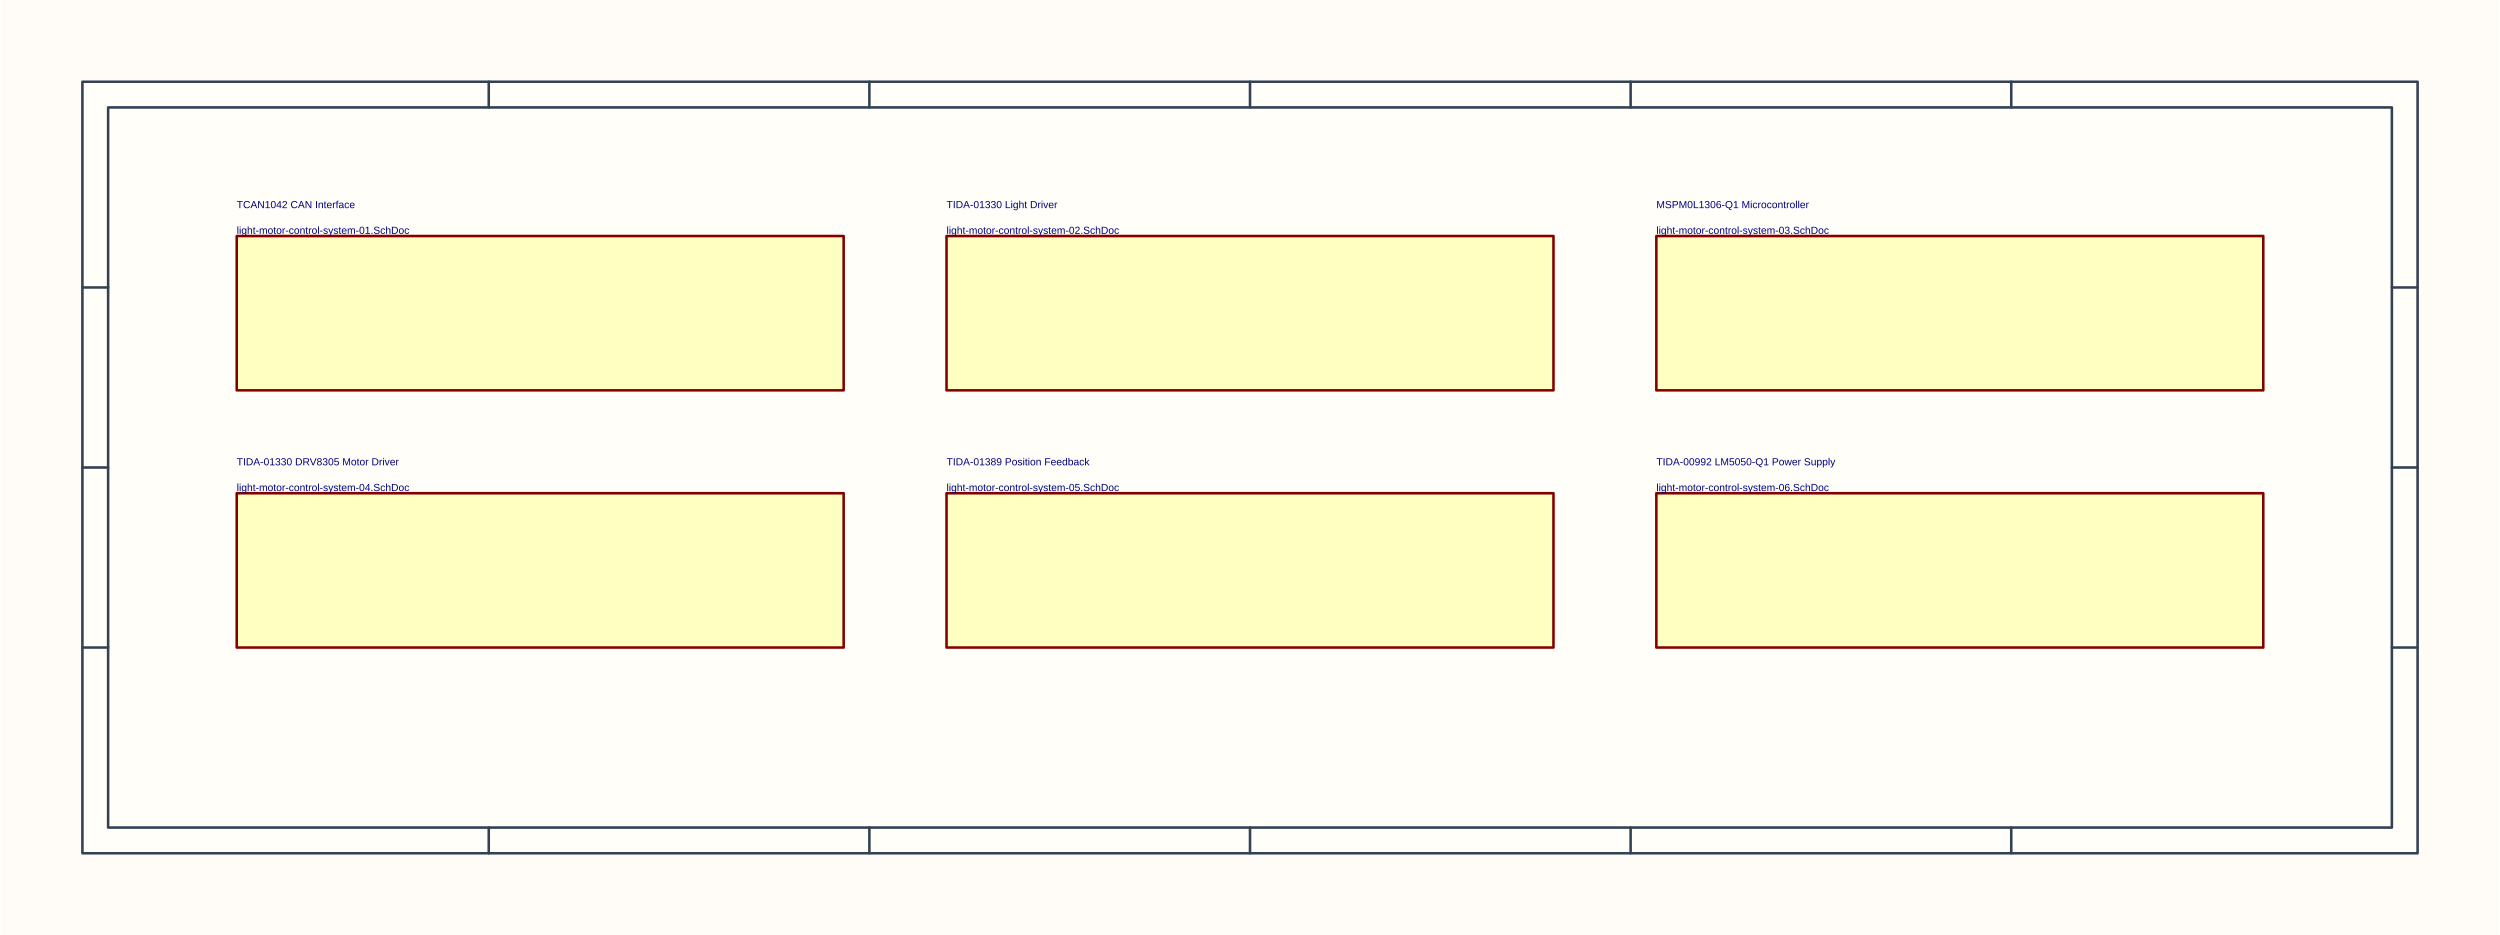
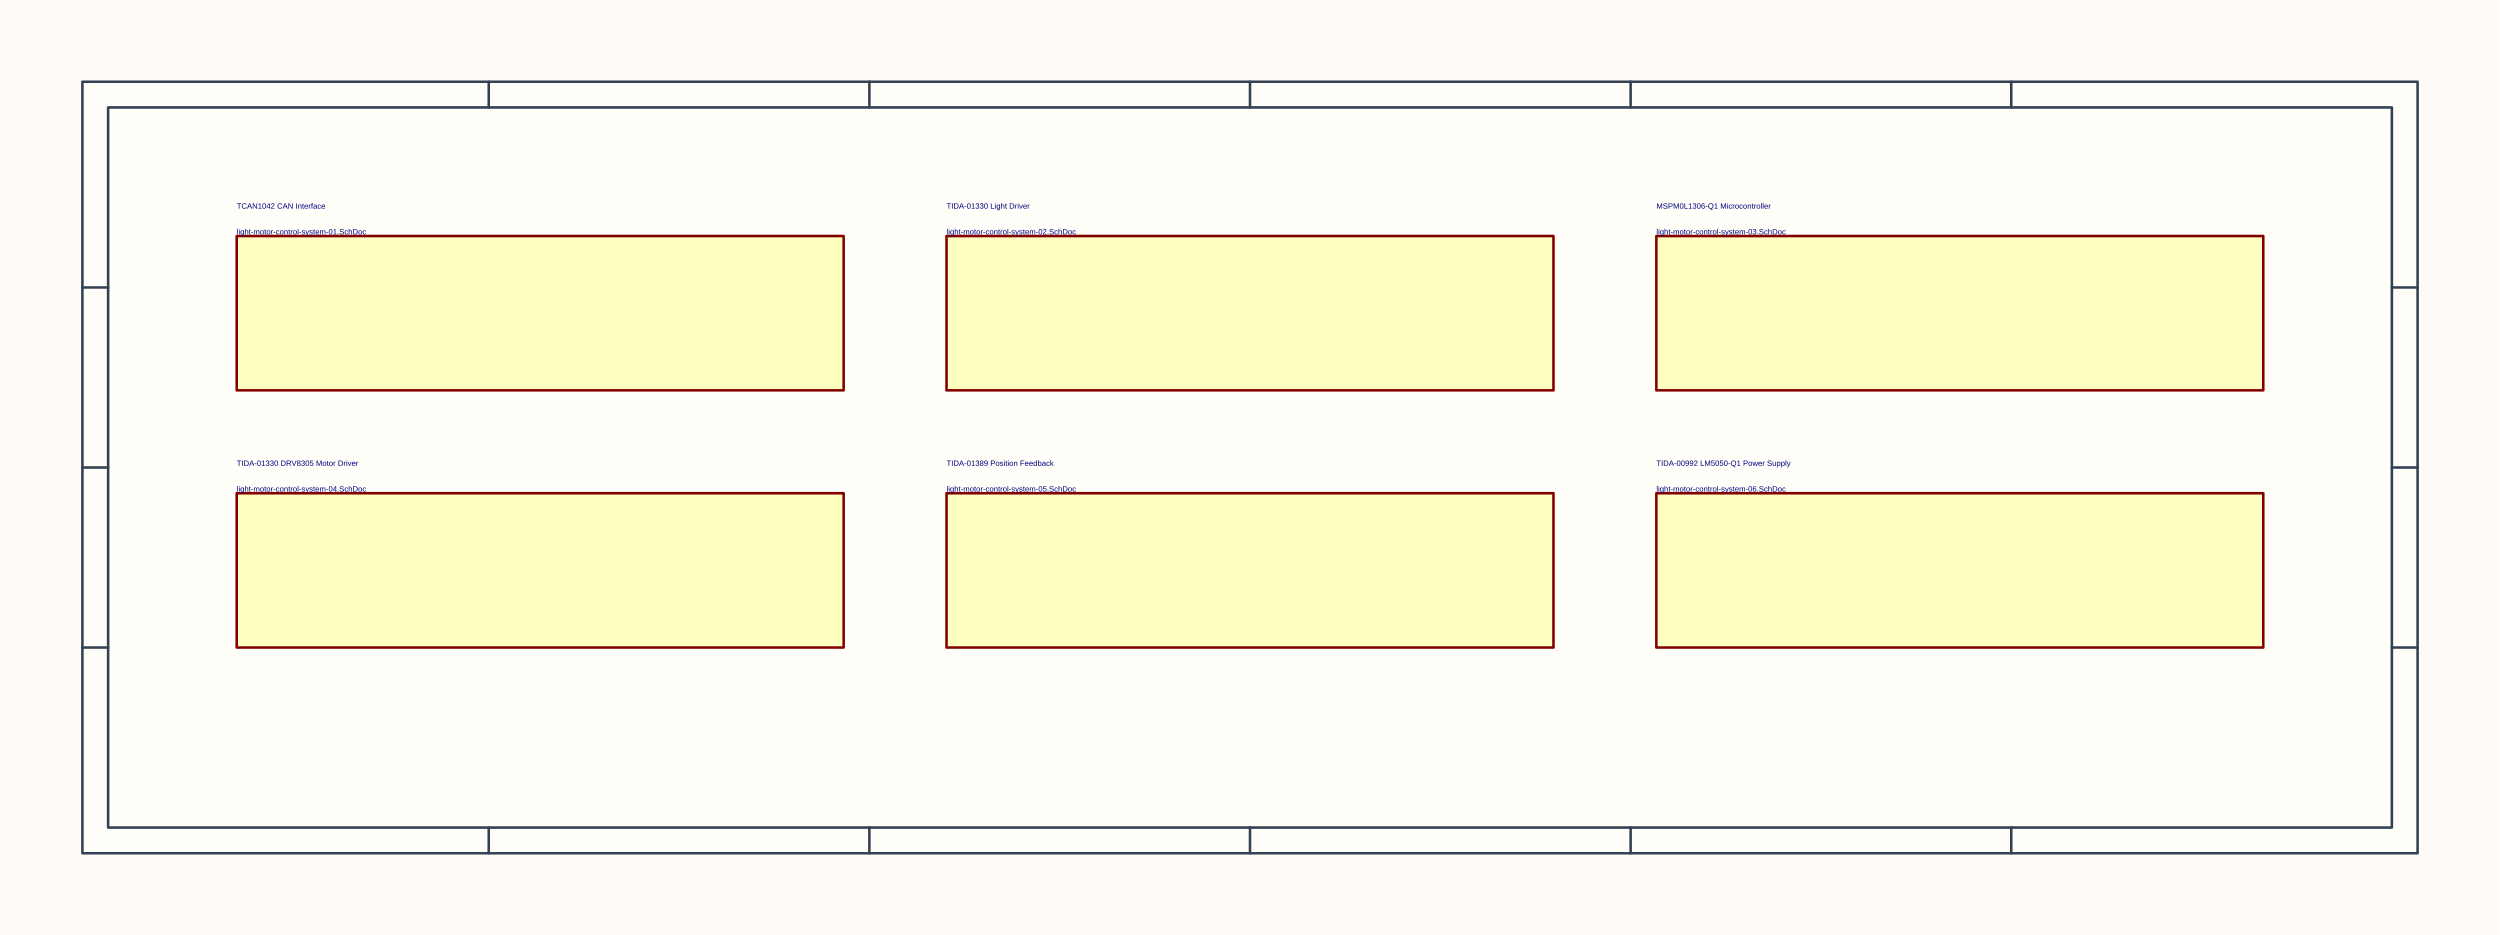
<svg xmlns="http://www.w3.org/2000/svg" width="1000" height="374" viewBox="0 0 971.56 363.56" role="img" aria-label="Altium schematic sheet" class="altium-sheet" data-renderer="altiumts">
  <rect width="100%" height="100%" fill="#fffcf8" />
  <g stroke-linecap="round" stroke-linejoin="round">
    <defs>
      <clipPath id="altium-sheet-paper">
        <rect x="31.78" y="31.78" width="908" height="300" />
      </clipPath>
    </defs>
    <g data-record="SheetBorder" fill="#fffef8" stroke="#334155" stroke-width="1">
      <rect x="31.78" y="31.78" width="908" height="300" />
      <rect x="41.78" y="41.78" width="888" height="280" fill="none" />
      <path d="M 189.78 31.78 V 41.78 M 189.78 321.78 V 331.78" />
      <path d="M 337.78 31.78 V 41.78 M 337.78 321.78 V 331.78" />
      <path d="M 485.78 31.78 V 41.78 M 485.78 321.78 V 331.78" />
      <path d="M 633.78 31.78 V 41.78 M 633.78 321.78 V 331.78" />
      <path d="M 781.78 31.78 V 41.78 M 781.78 321.78 V 331.78" />
      <path d="M 31.78 111.78 H 41.78 M 929.78 111.78 H 939.78" />
      <path d="M 31.78 181.78 H 41.78 M 929.78 181.78 H 939.78" />
      <path d="M 31.78 251.78 H 41.78 M 929.78 251.78 H 939.78" />
    </g>
    <g data-sheet-content="true" clip-path="url(#altium-sheet-paper)">
      <rect data-record="15" x="91.78" y="91.78" width="236" height="60" fill="#ffffc2" stroke="#840000" stroke-width="1" />
-       <text data-record="32" x="0" y="0" fill="#000080" font-family="Arial" font-size="4" font-style="normal" font-weight="normal" text-decoration="none" text-anchor="start" dominant-baseline="text-after-edge" transform="translate(91.78 81.78) rotate(0)">TCAN1042 CAN Interface</text>
-       <text data-record="33" x="0" y="0" fill="#000080" font-family="Arial" font-size="4" font-style="normal" font-weight="normal" text-decoration="none" text-anchor="start" dominant-baseline="text-after-edge" transform="translate(91.78 91.78) rotate(0)">light-motor-control-system-01.SchDoc</text>
+       <text data-record="32" x="0" y="0" fill="#000080" font-family="Arial" font-size="3" font-style="normal" font-weight="normal" text-decoration="none" text-anchor="start" dominant-baseline="text-after-edge" transform="translate(91.78 81.78) rotate(0)">TCAN1042 CAN Interface</text>
+       <text data-record="33" x="0" y="0" fill="#000080" font-family="Arial" font-size="3" font-style="normal" font-weight="normal" text-decoration="none" text-anchor="start" dominant-baseline="text-after-edge" transform="translate(91.78 91.78) rotate(0)">light-motor-control-system-01.SchDoc</text>
      <rect data-record="15" x="367.78" y="91.78" width="236" height="60" fill="#ffffc2" stroke="#840000" stroke-width="1" />
-       <text data-record="32" x="0" y="0" fill="#000080" font-family="Arial" font-size="4" font-style="normal" font-weight="normal" text-decoration="none" text-anchor="start" dominant-baseline="text-after-edge" transform="translate(367.78 81.78) rotate(0)">TIDA-01330 Light Driver</text>
-       <text data-record="33" x="0" y="0" fill="#000080" font-family="Arial" font-size="4" font-style="normal" font-weight="normal" text-decoration="none" text-anchor="start" dominant-baseline="text-after-edge" transform="translate(367.78 91.78) rotate(0)">light-motor-control-system-02.SchDoc</text>
+       <text data-record="32" x="0" y="0" fill="#000080" font-family="Arial" font-size="3" font-style="normal" font-weight="normal" text-decoration="none" text-anchor="start" dominant-baseline="text-after-edge" transform="translate(367.78 81.78) rotate(0)">TIDA-01330 Light Driver</text>
+       <text data-record="33" x="0" y="0" fill="#000080" font-family="Arial" font-size="3" font-style="normal" font-weight="normal" text-decoration="none" text-anchor="start" dominant-baseline="text-after-edge" transform="translate(367.78 91.78) rotate(0)">light-motor-control-system-02.SchDoc</text>
      <rect data-record="15" x="643.78" y="91.78" width="236" height="60" fill="#ffffc2" stroke="#840000" stroke-width="1" />
-       <text data-record="32" x="0" y="0" fill="#000080" font-family="Arial" font-size="4" font-style="normal" font-weight="normal" text-decoration="none" text-anchor="start" dominant-baseline="text-after-edge" transform="translate(643.78 81.78) rotate(0)">MSPM0L1306-Q1 Microcontroller</text>
-       <text data-record="33" x="0" y="0" fill="#000080" font-family="Arial" font-size="4" font-style="normal" font-weight="normal" text-decoration="none" text-anchor="start" dominant-baseline="text-after-edge" transform="translate(643.78 91.78) rotate(0)">light-motor-control-system-03.SchDoc</text>
+       <text data-record="32" x="0" y="0" fill="#000080" font-family="Arial" font-size="3" font-style="normal" font-weight="normal" text-decoration="none" text-anchor="start" dominant-baseline="text-after-edge" transform="translate(643.78 81.78) rotate(0)">MSPM0L1306-Q1 Microcontroller</text>
+       <text data-record="33" x="0" y="0" fill="#000080" font-family="Arial" font-size="3" font-style="normal" font-weight="normal" text-decoration="none" text-anchor="start" dominant-baseline="text-after-edge" transform="translate(643.78 91.78) rotate(0)">light-motor-control-system-03.SchDoc</text>
      <rect data-record="15" x="91.78" y="191.78" width="236" height="60" fill="#ffffc2" stroke="#840000" stroke-width="1" />
-       <text data-record="32" x="0" y="0" fill="#000080" font-family="Arial" font-size="4" font-style="normal" font-weight="normal" text-decoration="none" text-anchor="start" dominant-baseline="text-after-edge" transform="translate(91.78 181.78) rotate(0)">TIDA-01330 DRV8305 Motor Driver</text>
-       <text data-record="33" x="0" y="0" fill="#000080" font-family="Arial" font-size="4" font-style="normal" font-weight="normal" text-decoration="none" text-anchor="start" dominant-baseline="text-after-edge" transform="translate(91.78 191.78) rotate(0)">light-motor-control-system-04.SchDoc</text>
+       <text data-record="32" x="0" y="0" fill="#000080" font-family="Arial" font-size="3" font-style="normal" font-weight="normal" text-decoration="none" text-anchor="start" dominant-baseline="text-after-edge" transform="translate(91.78 181.78) rotate(0)">TIDA-01330 DRV8305 Motor Driver</text>
+       <text data-record="33" x="0" y="0" fill="#000080" font-family="Arial" font-size="3" font-style="normal" font-weight="normal" text-decoration="none" text-anchor="start" dominant-baseline="text-after-edge" transform="translate(91.78 191.78) rotate(0)">light-motor-control-system-04.SchDoc</text>
      <rect data-record="15" x="367.78" y="191.78" width="236" height="60" fill="#ffffc2" stroke="#840000" stroke-width="1" />
-       <text data-record="32" x="0" y="0" fill="#000080" font-family="Arial" font-size="4" font-style="normal" font-weight="normal" text-decoration="none" text-anchor="start" dominant-baseline="text-after-edge" transform="translate(367.78 181.78) rotate(0)">TIDA-01389 Position Feedback</text>
-       <text data-record="33" x="0" y="0" fill="#000080" font-family="Arial" font-size="4" font-style="normal" font-weight="normal" text-decoration="none" text-anchor="start" dominant-baseline="text-after-edge" transform="translate(367.78 191.78) rotate(0)">light-motor-control-system-05.SchDoc</text>
+       <text data-record="32" x="0" y="0" fill="#000080" font-family="Arial" font-size="3" font-style="normal" font-weight="normal" text-decoration="none" text-anchor="start" dominant-baseline="text-after-edge" transform="translate(367.78 181.78) rotate(0)">TIDA-01389 Position Feedback</text>
+       <text data-record="33" x="0" y="0" fill="#000080" font-family="Arial" font-size="3" font-style="normal" font-weight="normal" text-decoration="none" text-anchor="start" dominant-baseline="text-after-edge" transform="translate(367.78 191.78) rotate(0)">light-motor-control-system-05.SchDoc</text>
      <rect data-record="15" x="643.78" y="191.78" width="236" height="60" fill="#ffffc2" stroke="#840000" stroke-width="1" />
-       <text data-record="32" x="0" y="0" fill="#000080" font-family="Arial" font-size="4" font-style="normal" font-weight="normal" text-decoration="none" text-anchor="start" dominant-baseline="text-after-edge" transform="translate(643.78 181.78) rotate(0)">TIDA-00992 LM5050-Q1 Power Supply</text>
-       <text data-record="33" x="0" y="0" fill="#000080" font-family="Arial" font-size="4" font-style="normal" font-weight="normal" text-decoration="none" text-anchor="start" dominant-baseline="text-after-edge" transform="translate(643.78 191.78) rotate(0)">light-motor-control-system-06.SchDoc</text>
+       <text data-record="32" x="0" y="0" fill="#000080" font-family="Arial" font-size="3" font-style="normal" font-weight="normal" text-decoration="none" text-anchor="start" dominant-baseline="text-after-edge" transform="translate(643.78 181.78) rotate(0)">TIDA-00992 LM5050-Q1 Power Supply</text>
+       <text data-record="33" x="0" y="0" fill="#000080" font-family="Arial" font-size="3" font-style="normal" font-weight="normal" text-decoration="none" text-anchor="start" dominant-baseline="text-after-edge" transform="translate(643.78 191.78) rotate(0)">light-motor-control-system-06.SchDoc</text>
    </g>
  </g>
</svg>
